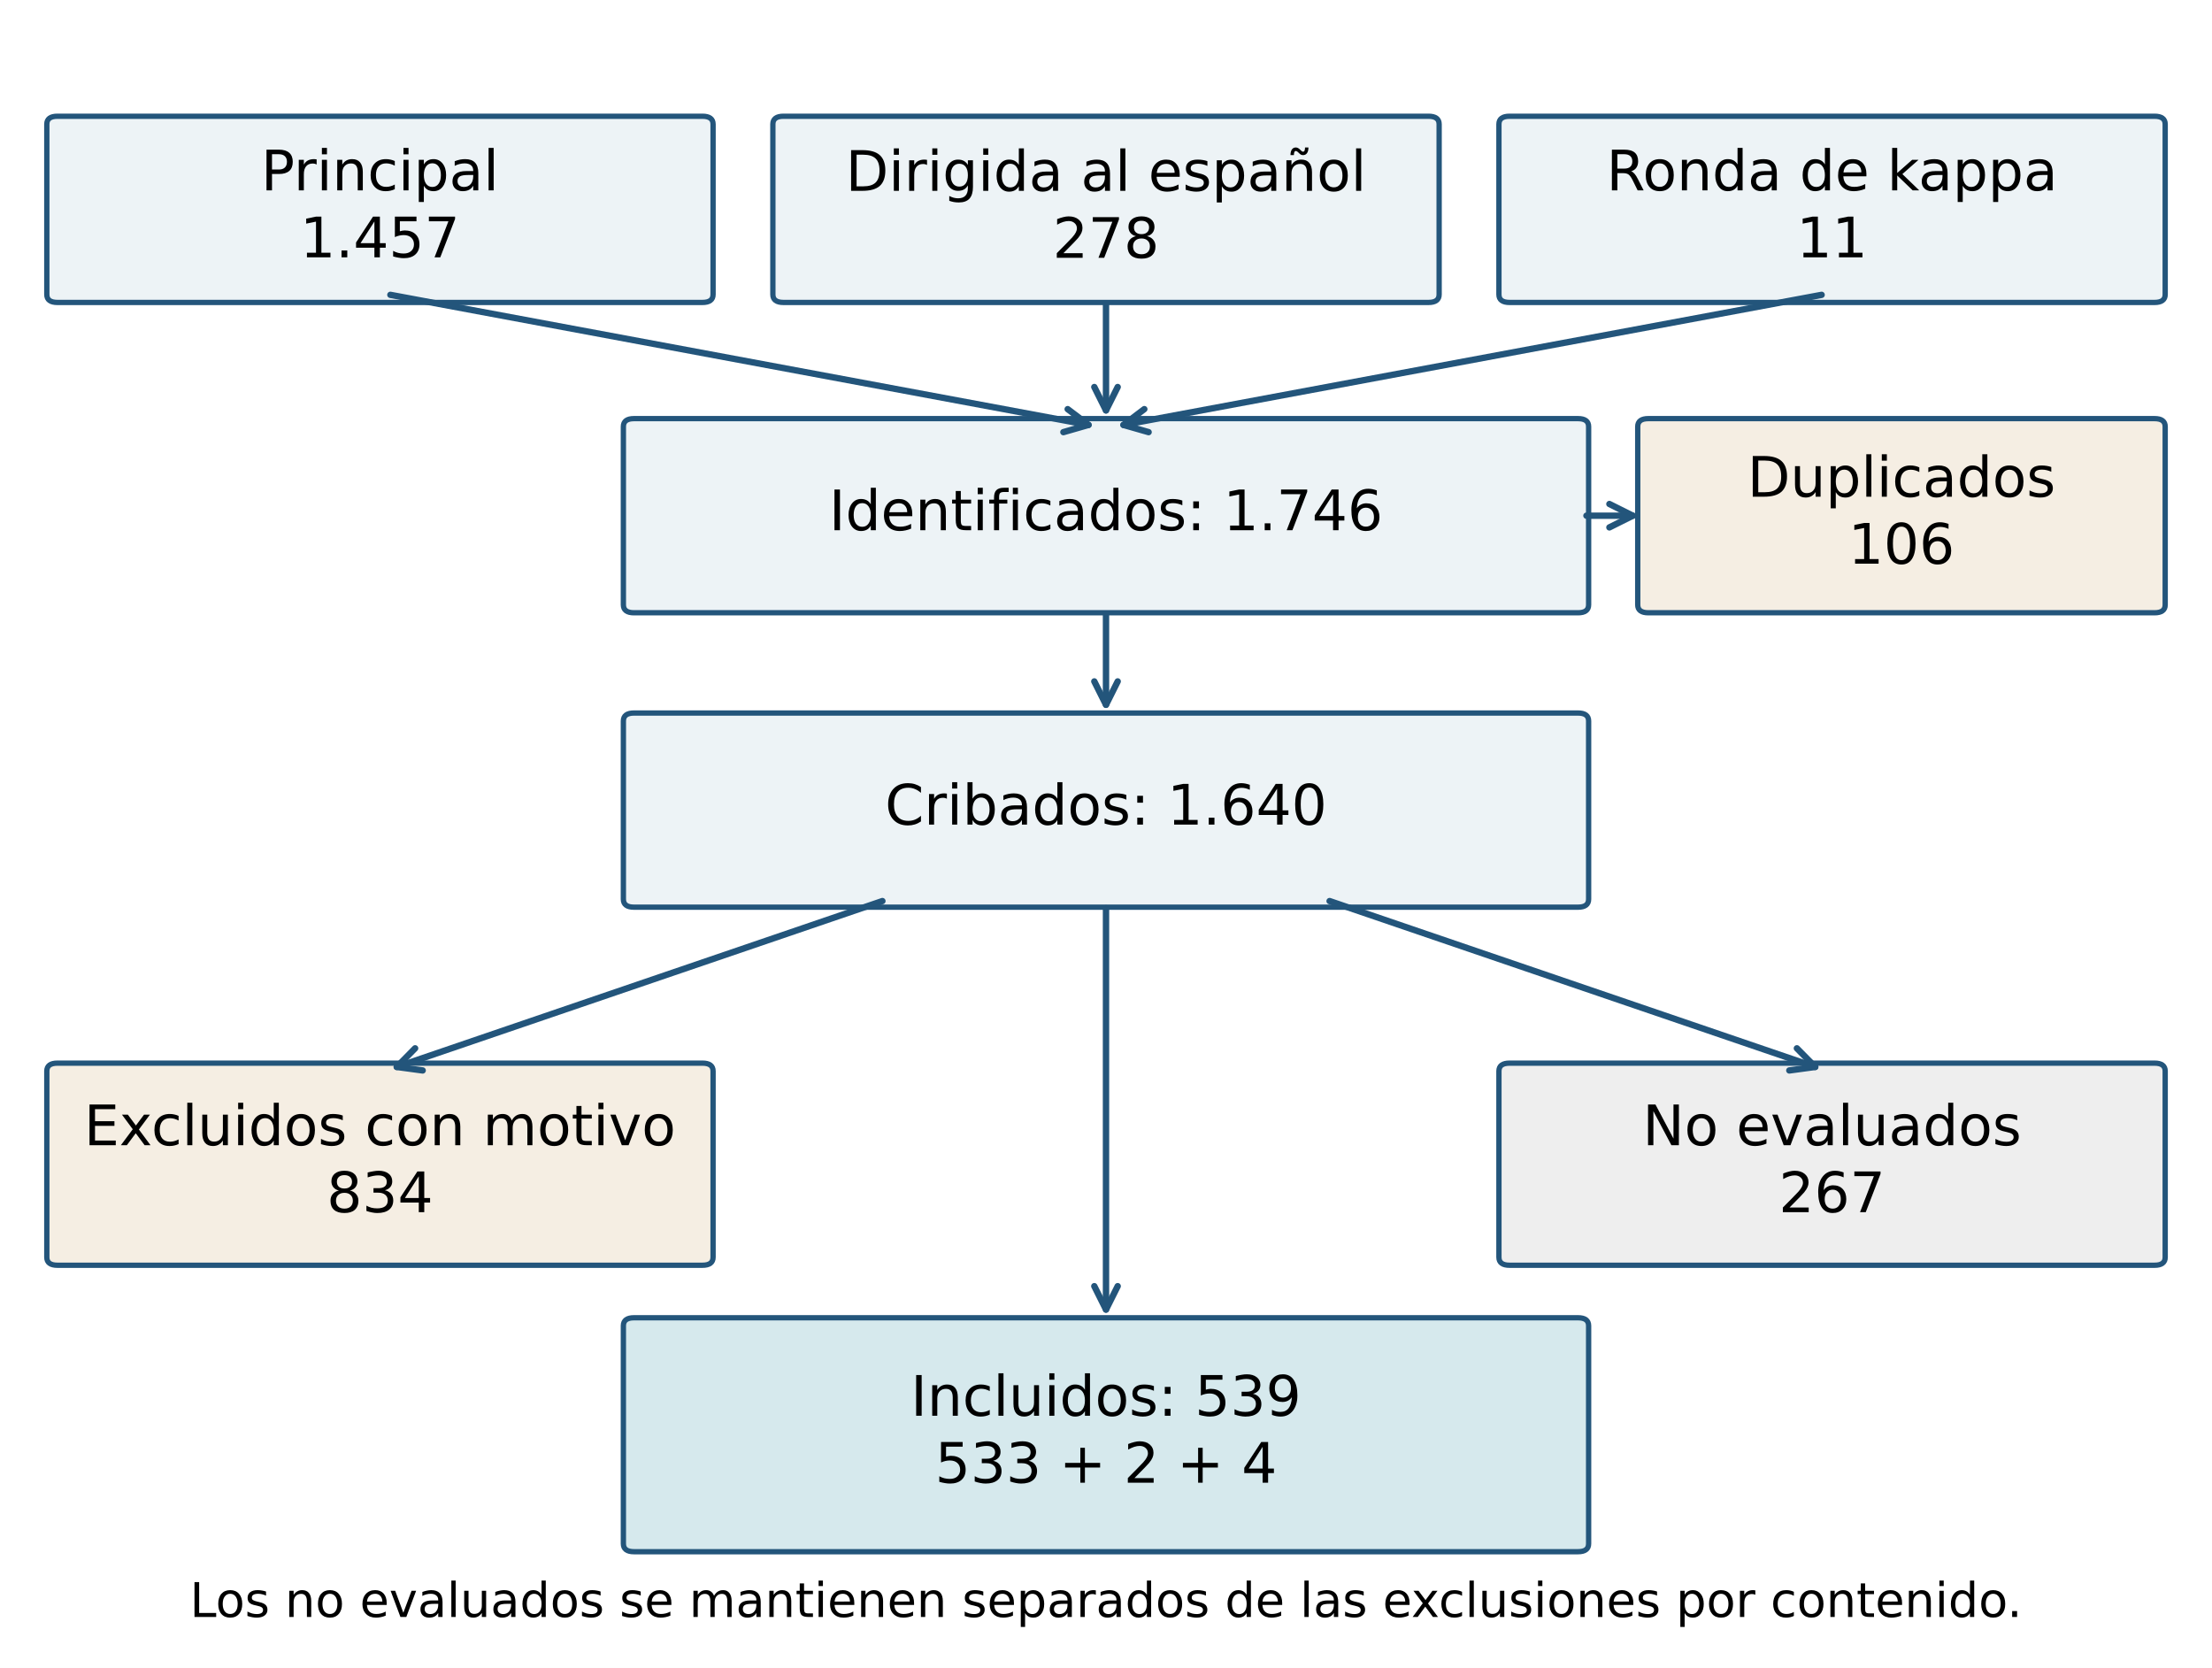
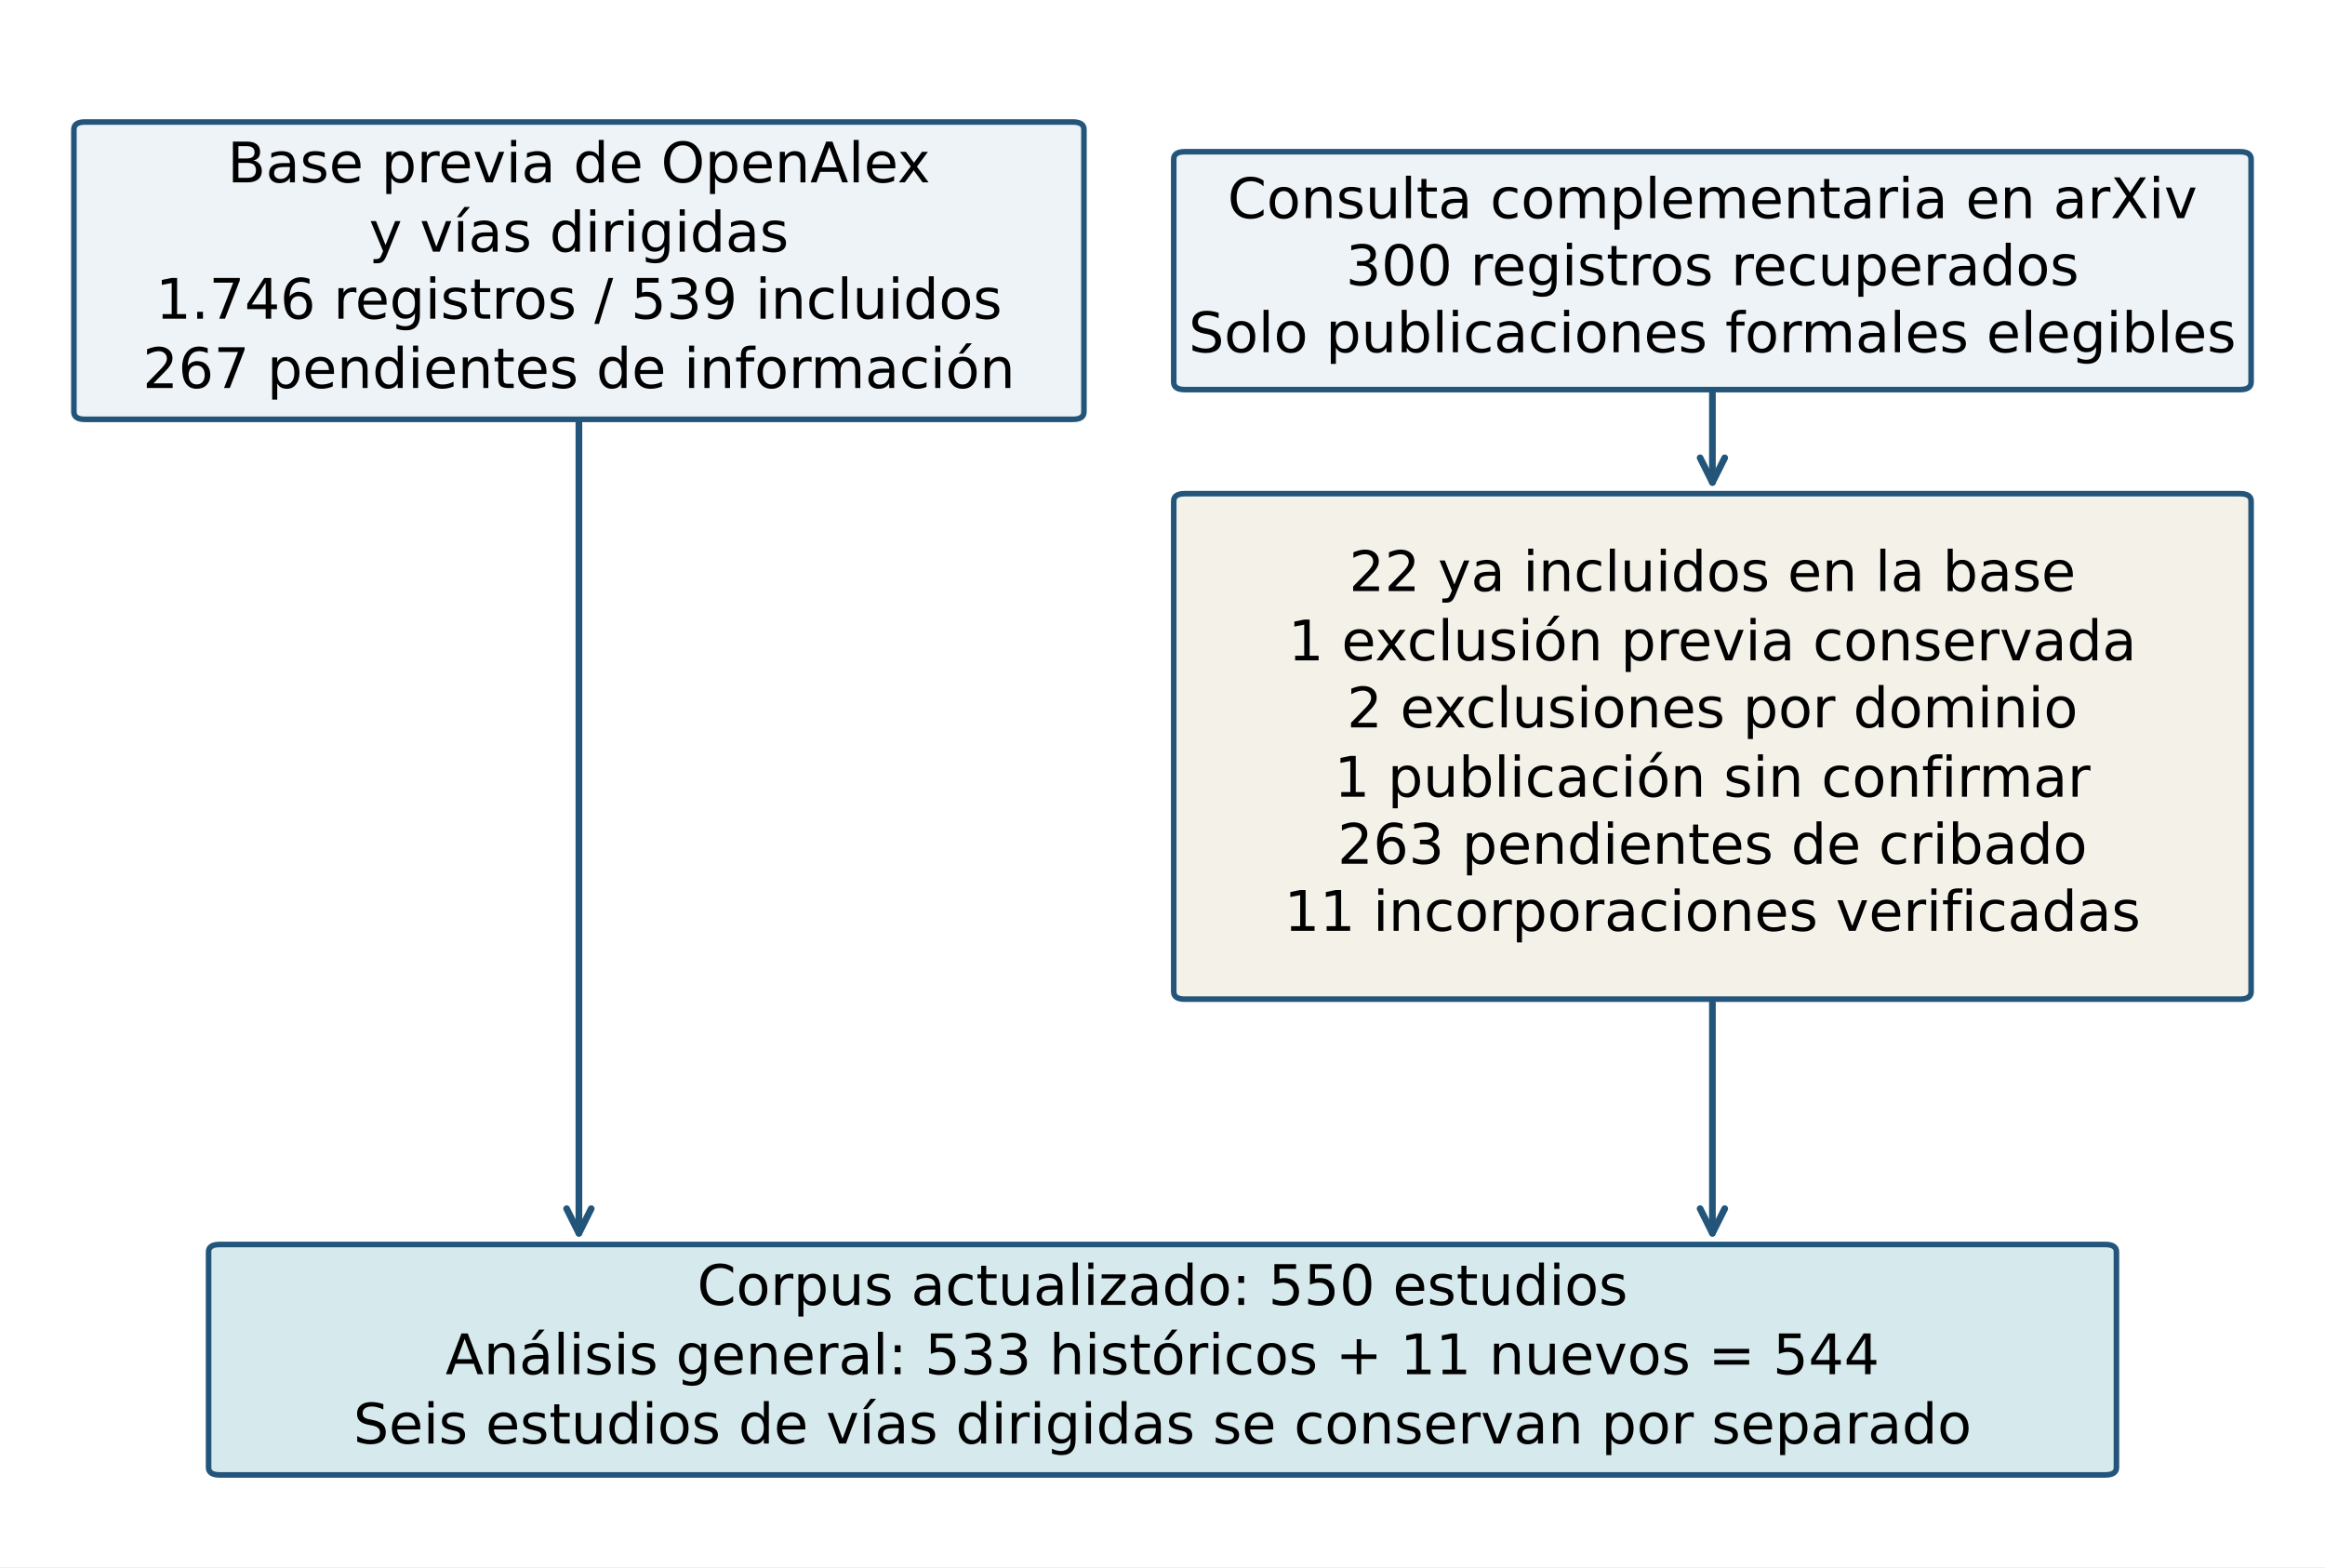
- <svg xmlns="http://www.w3.org/2000/svg" width="416.16pt" height="313.776pt" viewBox="0 0 416.16 313.776" version="1.1">
+ <svg xmlns="http://www.w3.org/2000/svg" width="416.16pt" height="280.512pt" viewBox="0 0 416.16 280.512" version="1.1">
  <defs>
    <style type="text/css">*{stroke-linejoin: round; stroke-linecap: butt}</style>
  </defs>
  <g id="figure_1">
    <g id="patch_1">
-       <path d="M 0 313.776  L 416.16 313.776  L 416.16 0  L 0 0  z " style="fill: #ffffff" />
+       <path d="M 0 280.512  L 416.16 280.512  L 416.16 0  L 0 0  z " style="fill: #ffffff" />
    </g>
    <g id="axes_1">
      <g id="patch_2">
-         <path d="M 10.816 56.896  L 132.147 56.896  Q 134.156 56.896 134.156 55.4  L 134.156 23.366  Q 134.156 21.869 132.147 21.869  L 10.816 21.869  Q 8.807 21.869 8.807 23.366  L 8.807 55.4  Q 8.807 56.896 10.816 56.896  z " clip-path="url(#pe53d0a0f01)" style="fill: #edf3f6; stroke: #23557b; stroke-linejoin: miter" />
+         <path d="M 15.235 75.059  L 192.01 75.059  Q 194.018 75.059 194.018 73.728  L 194.018 23.167  Q 194.018 21.836 192.01 21.836  L 15.235 21.836  Q 13.226 21.836 13.226 23.167  L 13.226 73.728  Q 13.226 75.059 15.235 75.059  z " clip-path="url(#p216cfb44d7)" style="fill: #edf3f6; stroke: #23557b; stroke-linejoin: miter" />
      </g>
      <g id="patch_3">
-         <path d="M 147.414 56.896  L 268.746 56.896  Q 270.755 56.896 270.755 55.4  L 270.755 23.366  Q 270.755 21.869 268.746 21.869  L 147.414 21.869  Q 145.405 21.869 145.405 23.366  L 145.405 55.4  Q 145.405 56.896 147.414 56.896  z " clip-path="url(#pe53d0a0f01)" style="fill: #edf3f6; stroke: #23557b; stroke-linejoin: miter" />
+         <path d="M 212.098 69.736  L 400.925 69.736  Q 402.934 69.736 402.934 68.406  L 402.934 28.489  Q 402.934 27.158 400.925 27.158  L 212.098 27.158  Q 210.089 27.158 210.089 28.489  L 210.089 68.406  Q 210.089 69.736 212.098 69.736  z " clip-path="url(#p216cfb44d7)" style="fill: #edf3f6; stroke: #23557b; stroke-linejoin: miter" />
      </g>
      <g id="patch_4">
-         <path d="M 284.013 56.896  L 405.344 56.896  Q 407.353 56.896 407.353 55.4  L 407.353 23.366  Q 407.353 21.869 405.344 21.869  L 284.013 21.869  Q 282.004 21.869 282.004 23.366  L 282.004 55.4  Q 282.004 56.896 284.013 56.896  z " clip-path="url(#pe53d0a0f01)" style="fill: #edf3f6; stroke: #23557b; stroke-linejoin: miter" />
+         <path d="M 212.098 178.842  L 400.925 178.842  Q 402.934 178.842 402.934 177.512  L 402.934 89.695  Q 402.934 88.364 400.925 88.364  L 212.098 88.364  Q 210.089 88.364 210.089 89.695  L 210.089 177.512  Q 210.089 178.842 212.098 178.842  z " clip-path="url(#p216cfb44d7)" style="fill: #f4f1e9; stroke: #23557b; stroke-linejoin: miter" />
      </g>
      <g id="patch_5">
-         <path d="M 119.291 115.275  L 296.869 115.275  Q 298.878 115.275 298.878 113.778  L 298.878 80.248  Q 298.878 78.751 296.869 78.751  L 119.291 78.751  Q 117.282 78.751 117.282 80.248  L 117.282 113.778  Q 117.282 115.275 119.291 115.275  z " clip-path="url(#pe53d0a0f01)" style="fill: #edf3f6; stroke: #23557b; stroke-linejoin: miter" />
+         <path d="M 39.341 263.998  L 376.819 263.998  Q 378.828 263.998 378.828 262.668  L 378.828 224.081  Q 378.828 222.751 376.819 222.751  L 39.341 222.751  Q 37.332 222.751 37.332 224.081  L 37.332 262.668  Q 37.332 263.998 39.341 263.998  z " clip-path="url(#p216cfb44d7)" style="fill: #d6e9ed; stroke: #23557b; stroke-linejoin: miter" />
+       </g>
+       <g id="text_1">
+         <text style="font-size: 10px; font-family: 'DejaVu Sans'" transform="translate(40.70678 32.64131)">Base previa de OpenAlex</text>
+         <text style="font-size: 10px; font-family: 'DejaVu Sans'" transform="translate(66.05365 45.04404)">y vías dirigidas</text>
+         <text style="font-size: 10px; font-family: 'DejaVu Sans'" transform="translate(27.8724 57.04677)">1.746 registros / 539 incluidos</text>
+         <text style="font-size: 10px; font-family: 'DejaVu Sans'" transform="translate(25.54506 69.44951)">267 pendientes de información</text>
+       </g>
+       <g id="text_2">
+         <text style="font-size: 10px; font-family: 'DejaVu Sans'" transform="translate(219.7323 39.04267)">Consulta complementaria en arXiv</text>
+         <text style="font-size: 10px; font-family: 'DejaVu Sans'" transform="translate(240.8815 51.04541)">300 registros recuperados</text>
+         <text style="font-size: 10px; font-family: 'DejaVu Sans'" transform="translate(212.7635 63.04814)">Solo publicaciones formales elegibles</text>
+       </g>
+       <g id="text_3">
+         <text style="font-size: 10px; font-family: 'DejaVu Sans'" transform="translate(241.4698 105.7944)">22 ya incluidos en la base</text>
+         <text style="font-size: 10px; font-family: 'DejaVu Sans'" transform="translate(230.5885 118.1971)">1 exclusión previa conservada</text>
+         <text style="font-size: 10px; font-family: 'DejaVu Sans'" transform="translate(241.0925 130.1999)">2 exclusiones por dominio</text>
+         <text style="font-size: 10px; font-family: 'DejaVu Sans'" transform="translate(238.8409 142.6026)">1 publicación sin confirmar</text>
+         <text style="font-size: 10px; font-family: 'DejaVu Sans'" transform="translate(239.4143 154.6053)">263 pendientes de cribado</text>
+         <text style="font-size: 10px; font-family: 'DejaVu Sans'" transform="translate(229.862 166.6081)">11 incorporaciones verificadas</text>
      </g>
      <g id="patch_6">
-         <path d="M 310.127 115.275  L 405.344 115.275  Q 407.353 115.275 407.353 113.778  L 407.353 80.248  Q 407.353 78.751 405.344 78.751  L 310.127 78.751  Q 308.118 78.751 308.118 80.248  L 308.118 113.778  Q 308.118 115.275 310.127 115.275  z " clip-path="url(#pe53d0a0f01)" style="fill: #f5eee3; stroke: #23557b; stroke-linejoin: miter" />
+         <path d="M 306.511 70.404  Q 306.511 79.049 306.511 86.351  " style="fill: none; stroke: #23557b; stroke-width: 1.2; stroke-linecap: round" />
+         <path d="M 308.711 81.951  L 306.511 86.351  L 304.311 81.951  " style="fill: none; stroke: #23557b; stroke-width: 1.2; stroke-linecap: round" />
      </g>
      <g id="patch_7">
-         <path d="M 119.291 170.659  L 296.869 170.659  Q 298.878 170.659 298.878 169.162  L 298.878 135.632  Q 298.878 134.135 296.869 134.135  L 119.291 134.135  Q 117.282 134.135 117.282 135.632  L 117.282 169.162  Q 117.282 170.659 119.291 170.659  z " clip-path="url(#pe53d0a0f01)" style="fill: #edf3f6; stroke: #23557b; stroke-linejoin: miter" />
+         <path d="M 103.622 75.724  Q 103.622 148.904 103.622 220.743  " style="fill: none; stroke: #23557b; stroke-width: 1.2; stroke-linecap: round" />
+         <path d="M 105.822 216.343  L 103.622 220.743  L 101.422 216.343  " style="fill: none; stroke: #23557b; stroke-width: 1.2; stroke-linecap: round" />
      </g>
      <g id="patch_8">
-         <path d="M 10.816 238.019  L 132.147 238.019  Q 134.156 238.019 134.156 236.522  L 134.156 201.495  Q 134.156 199.998 132.147 199.998  L 10.816 199.998  Q 8.807 199.998 8.807 201.495  L 8.807 236.522  Q 8.807 238.019 10.816 238.019  z " clip-path="url(#pe53d0a0f01)" style="fill: #f5eee3; stroke: #23557b; stroke-linejoin: miter" />
-       </g>
-       <g id="patch_9">
-         <path d="M 284.013 238.019  L 405.344 238.019  Q 407.353 238.019 407.353 236.522  L 407.353 201.495  Q 407.353 199.998 405.344 199.998  L 284.013 199.998  Q 282.004 199.998 282.004 201.495  L 282.004 236.522  Q 282.004 238.019 284.013 238.019  z " clip-path="url(#pe53d0a0f01)" style="fill: #eeeeee; stroke: #23557b; stroke-linejoin: miter" />
-       </g>
-       <g id="patch_10">
-         <path d="M 119.291 291.907  L 296.869 291.907  Q 298.878 291.907 298.878 290.41  L 298.878 249.395  Q 298.878 247.898 296.869 247.898  L 119.291 247.898  Q 117.282 247.898 117.282 249.395  L 117.282 290.41  Q 117.282 291.907 119.291 291.907  z " clip-path="url(#pe53d0a0f01)" style="fill: #d6e9ed; stroke: #23557b; stroke-linejoin: miter" />
-       </g>
-       <g id="text_1">
-         <text style="font-size: 10.5px; font-family: 'DejaVu Sans'" transform="translate(49.11004 35.80984)">Principal</text>
-         <text style="font-size: 10.5px; font-family: 'DejaVu Sans'" transform="translate(56.45183 48.4119)">1.457</text>
-       </g>
-       <g id="text_2">
-         <text style="font-size: 10.5px; font-family: 'DejaVu Sans'" transform="translate(159.0942 35.89926)">Dirigida al español</text>
-         <text style="font-size: 10.5px; font-family: 'DejaVu Sans'" transform="translate(198.0591 48.50131)">278</text>
-       </g>
-       <g id="text_3">
-         <text style="font-size: 10.5px; font-family: 'DejaVu Sans'" transform="translate(302.2272 35.80984)">Ronda de kappa</text>
-         <text style="font-size: 10.5px; font-family: 'DejaVu Sans'" transform="translate(337.9978 48.4119)">11</text>
-       </g>
-       <g id="patch_11">
-         <path d="M 73.445 55.466  Q 139.778 67.823 204.793 79.935  " style="fill: none; stroke: #23557b; stroke-width: 1.2; stroke-linecap: round" />
-         <path d="M 200.87 76.966  L 204.793 79.935  L 200.064 81.292  " style="fill: none; stroke: #23557b; stroke-width: 1.2; stroke-linecap: round" />
-       </g>
-       <g id="patch_12">
-         <path d="M 208.08 57.098  Q 208.08 67.822 208.08 77.205  " style="fill: none; stroke: #23557b; stroke-width: 1.2; stroke-linecap: round" />
-         <path d="M 210.28 72.805  L 208.08 77.205  L 205.88 72.805  " style="fill: none; stroke: #23557b; stroke-width: 1.2; stroke-linecap: round" />
-       </g>
-       <g id="patch_13">
-         <path d="M 342.715 55.466  Q 276.382 67.823 211.367 79.935  " style="fill: none; stroke: #23557b; stroke-width: 1.2; stroke-linecap: round" />
-         <path d="M 216.096 81.292  L 211.367 79.935  L 215.29 76.966  " style="fill: none; stroke: #23557b; stroke-width: 1.2; stroke-linecap: round" />
+         <path d="M 306.511 179.51  Q 306.511 200.796 306.511 220.74  " style="fill: none; stroke: #23557b; stroke-width: 1.2; stroke-linecap: round" />
+         <path d="M 308.711 216.34  L 306.511 220.74  L 304.311 216.34  " style="fill: none; stroke: #23557b; stroke-width: 1.2; stroke-linecap: round" />
      </g>
      <g id="text_4">
-         <text style="font-size: 10.5px; font-family: 'DejaVu Sans'; text-anchor: middle" x="208.08" y="99.741" transform="rotate(-0 208.08 99.74075)">Identificados: 1.746</text>
-       </g>
-       <g id="text_5">
-         <text style="font-size: 10.5px; font-family: 'DejaVu Sans'" transform="translate(328.7318 93.43972)">Duplicados</text>
-         <text style="font-size: 10.5px; font-family: 'DejaVu Sans'" transform="translate(347.7147 106.0418)">106</text>
-       </g>
-       <g id="patch_14">
-         <path d="M 298.469 97.013  Q 303.499 97.013 307.188 97.013  " style="fill: none; stroke: #23557b; stroke-width: 1.2; stroke-linecap: round" />
-         <path d="M 302.788 94.813  L 307.188 97.013  L 302.788 99.213  " style="fill: none; stroke: #23557b; stroke-width: 1.2; stroke-linecap: round" />
-       </g>
-       <g id="patch_15">
-         <path d="M 208.08 115.477  Q 208.08 124.703 208.08 132.587  " style="fill: none; stroke: #23557b; stroke-width: 1.2; stroke-linecap: round" />
-         <path d="M 210.28 128.187  L 208.08 132.587  L 205.88 128.187  " style="fill: none; stroke: #23557b; stroke-width: 1.2; stroke-linecap: round" />
-       </g>
-       <g id="text_6">
-         <text style="font-size: 10.5px; font-family: 'DejaVu Sans'; text-anchor: middle" x="208.08" y="155.125" transform="rotate(-0 208.08 155.1253)">Cribados: 1.640</text>
-       </g>
-       <g id="patch_16">
-         <path d="M 166.012 169.509  Q 119.694 185.328 74.647 200.713  " style="fill: none; stroke: #23557b; stroke-width: 1.2; stroke-linecap: round" />
-         <path d="M 79.521 201.373  L 74.647 200.713  L 78.099 197.209  " style="fill: none; stroke: #23557b; stroke-width: 1.2; stroke-linecap: round" />
-       </g>
-       <g id="patch_17">
-         <path d="M 250.148 169.509  Q 296.466 185.328 341.513 200.713  " style="fill: none; stroke: #23557b; stroke-width: 1.2; stroke-linecap: round" />
-         <path d="M 338.061 197.209  L 341.513 200.713  L 336.639 201.373  " style="fill: none; stroke: #23557b; stroke-width: 1.2; stroke-linecap: round" />
-       </g>
-       <g id="patch_18">
-         <path d="M 208.08 170.861  Q 208.08 209.279 208.08 246.356  " style="fill: none; stroke: #23557b; stroke-width: 1.2; stroke-linecap: round" />
-         <path d="M 210.28 241.956  L 208.08 246.356  L 205.88 241.956  " style="fill: none; stroke: #23557b; stroke-width: 1.2; stroke-linecap: round" />
-       </g>
-       <g id="text_7">
-         <text style="font-size: 10.5px; font-family: 'DejaVu Sans'" transform="translate(15.81191 215.4354)">Excluidos con motivo</text>
-         <text style="font-size: 10.5px; font-family: 'DejaVu Sans'" transform="translate(61.46066 228.0375)">834</text>
-       </g>
-       <g id="text_8">
-         <text style="font-size: 10.5px; font-family: 'DejaVu Sans'" transform="translate(309.0317 215.4354)">No evaluados</text>
-         <text style="font-size: 10.5px; font-family: 'DejaVu Sans'" transform="translate(334.6575 228.0375)">267</text>
-       </g>
-       <g id="text_9">
-         <text style="font-size: 10.5px; font-family: 'DejaVu Sans'" transform="translate(171.3349 266.3294)">Incluidos: 539</text>
-         <text style="font-size: 10.5px; font-family: 'DejaVu Sans'" transform="translate(175.9057 278.9314)">533 + 2 + 4</text>
-       </g>
-       <g id="text_10">
-         <text style="font-size: 9px; font-family: 'DejaVu Sans'; text-anchor: middle" x="208.08" y="304.181" transform="rotate(-0 208.08 304.181)">Los no evaluados se mantienen separados de las exclusiones por contenido.</text>
+         <text style="font-size: 10px; font-family: 'DejaVu Sans'" transform="translate(124.787 233.5697)">Corpus actualizado: 550 estudios</text>
+         <text style="font-size: 10px; font-family: 'DejaVu Sans'" transform="translate(79.74172 245.9724)">Análisis general: 533 históricos + 11 nuevos = 544</text>
+         <text style="font-size: 10px; font-family: 'DejaVu Sans'" transform="translate(63.25422 258.3752)">Seis estudios de vías dirigidas se conservan por separado</text>
      </g>
    </g>
  </g>
  <defs>
-     <clipPath id="pe53d0a0f01">
-       <rect x="7.2" y="7.2" width="401.76" height="299.376" />
+     <clipPath id="p216cfb44d7">
+       <rect x="7.2" y="7.2" width="401.76" height="266.112" />
    </clipPath>
  </defs>
</svg>
